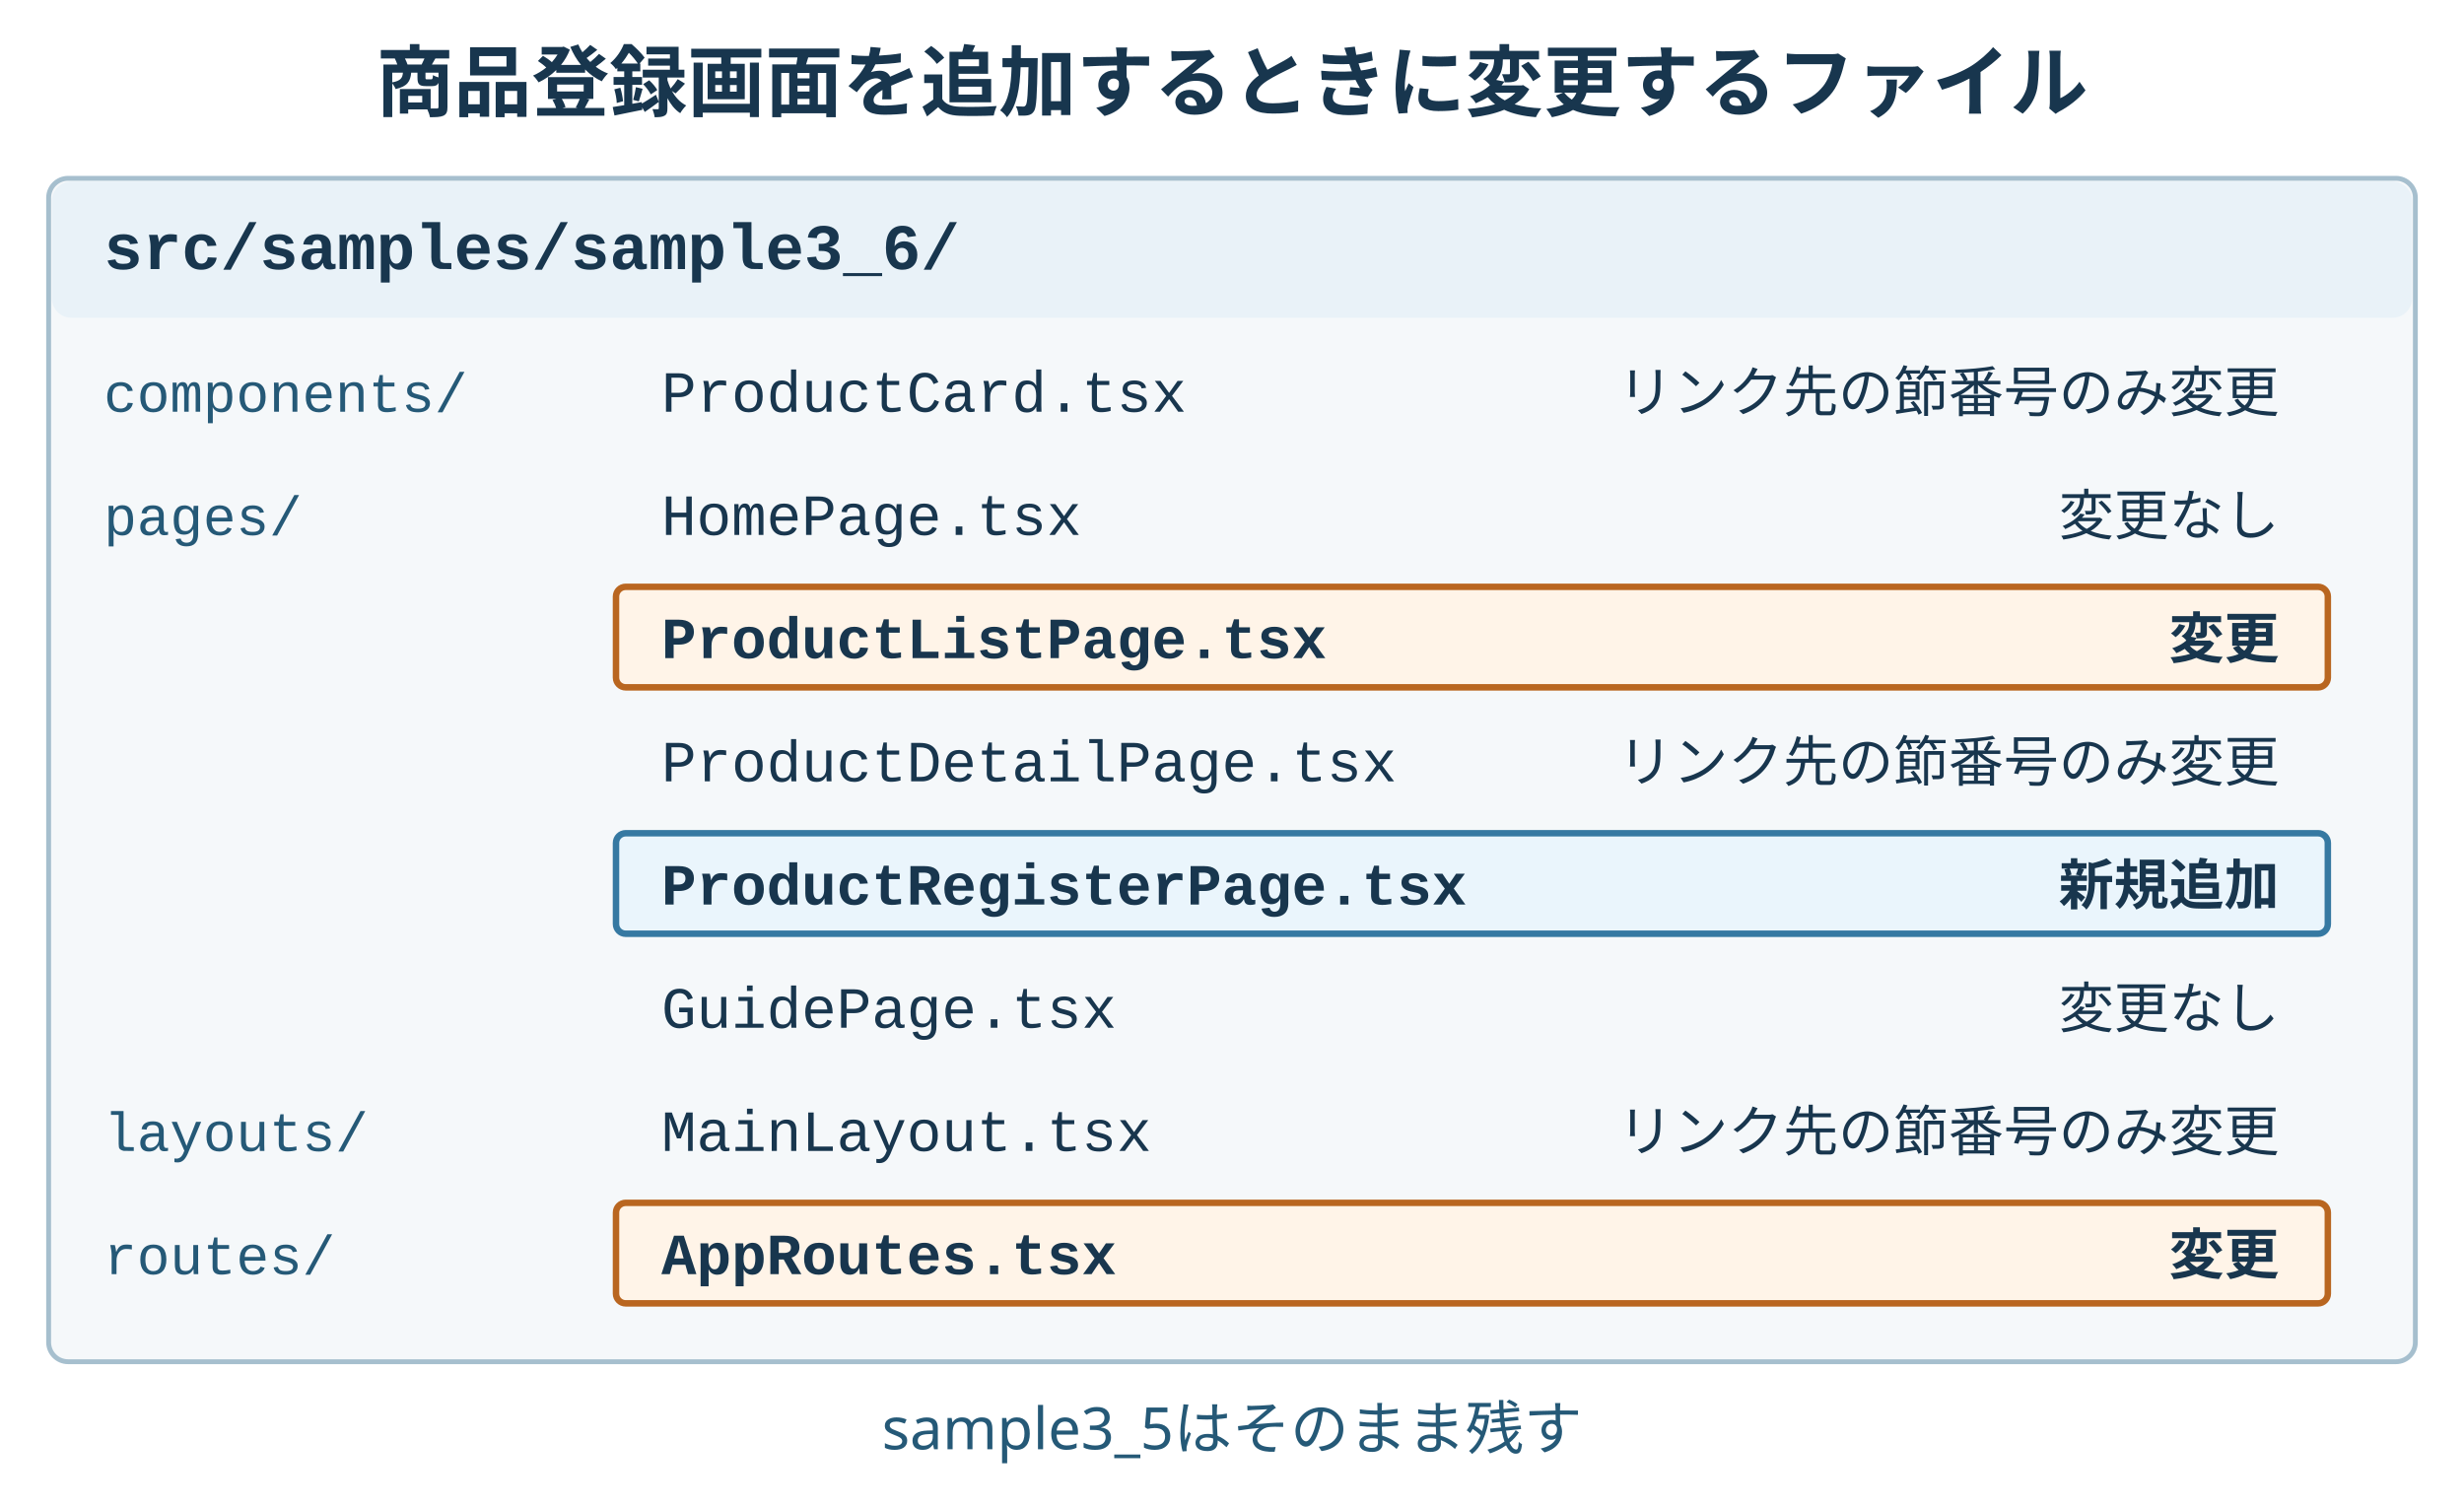
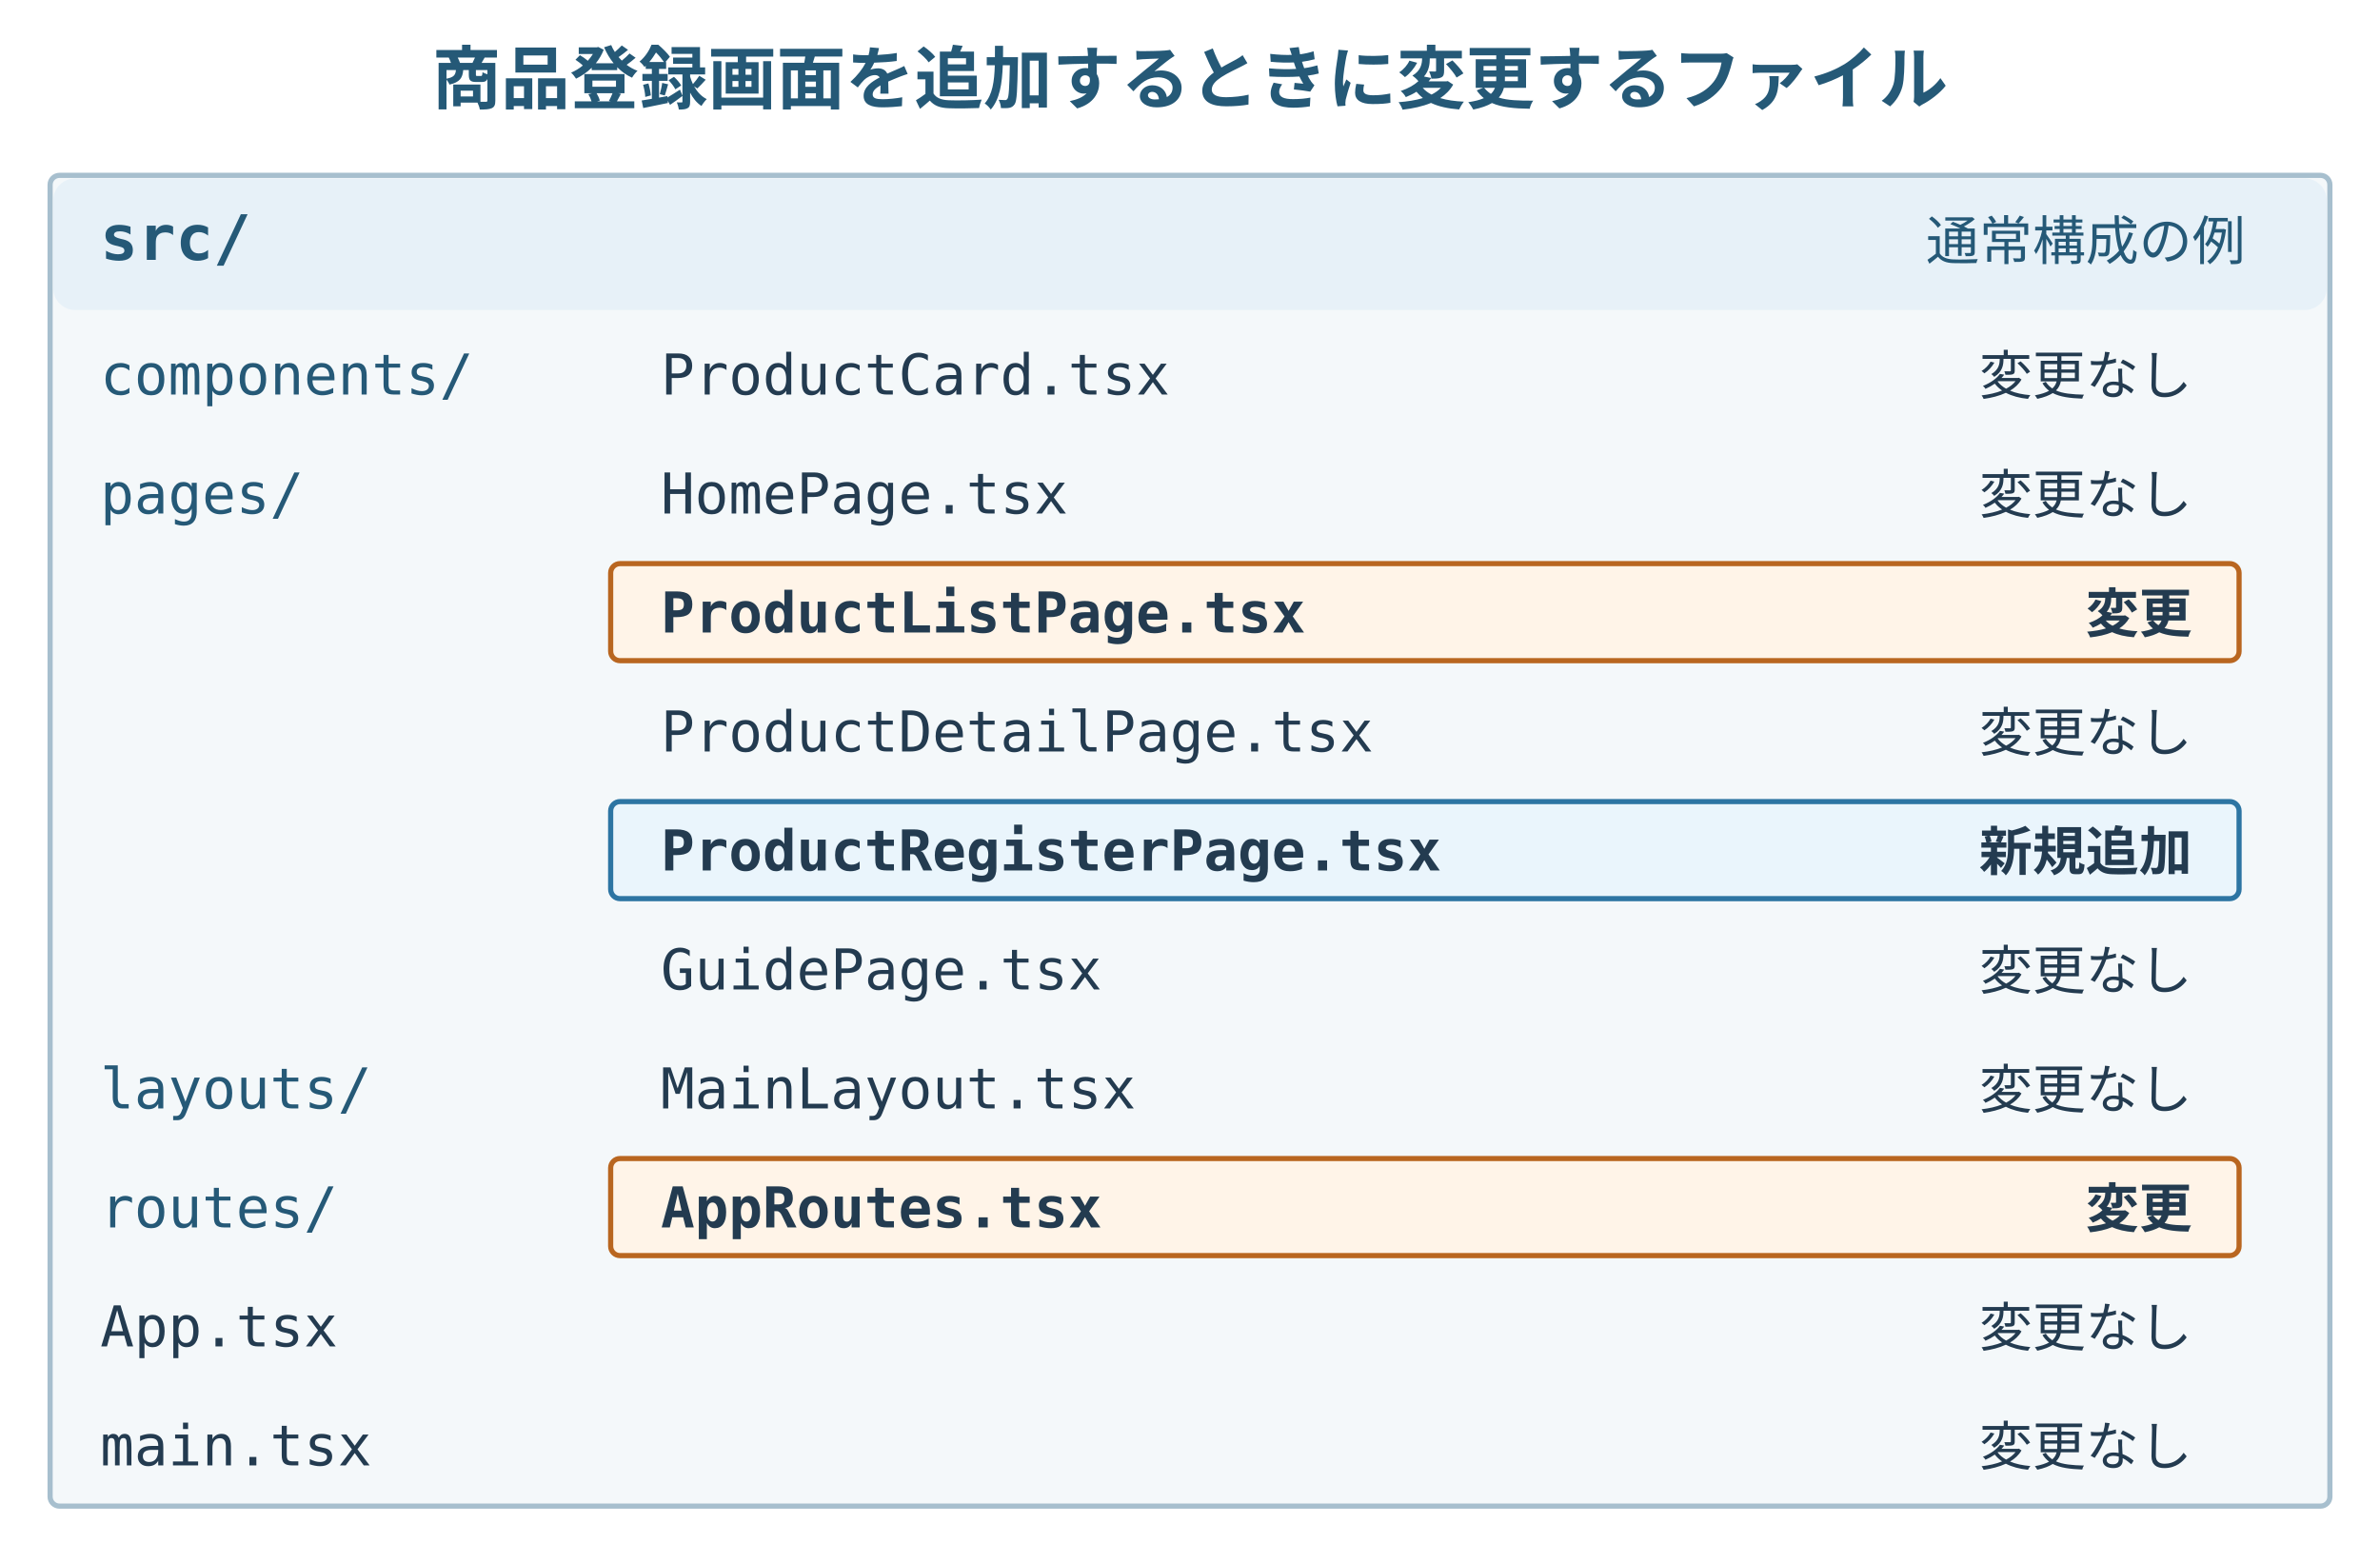
- <svg xmlns="http://www.w3.org/2000/svg" width="760" height="465" viewBox="0 0 760 465" font-family="Meiryo, sans-serif">
-   <text x="380" y="34" font-size="24" fill="#18364e" text-anchor="middle" font-weight="700">商品登録画面を追加するときに変更するファイル</text>
-   <rect x="15" y="55" width="730" height="365" rx="6" fill="#f5f8fa" stroke="#a6bfce" stroke-width="1.5" />
-   <rect x="16" y="56" width="728" height="42" rx="6" fill="#e9f2f8" stroke="none" stroke-width="1.5" />
-   <text x="32" y="83" font-size="20" fill="#18364e" text-anchor="start" font-weight="700" font-family="Courier New, MS Gothic, monospace">src/samples/sample3_6/</text>
-   <text x="32" y="127" font-size="17" fill="#255977" text-anchor="start" font-weight="400" font-family="Courier New, MS Gothic, monospace">components/</text>
-   <text x="204" y="127" font-size="18" fill="#18364e" text-anchor="start" font-weight="400" font-family="Courier New, MS Gothic, monospace">ProductCard.tsx</text>
-   <text x="703" y="127" font-size="17" fill="#18364e" text-anchor="end" font-weight="400">リンク先の節番号のみ変更</text>
-   <text x="32" y="165" font-size="17" fill="#255977" text-anchor="start" font-weight="400" font-family="Courier New, MS Gothic, monospace">pages/</text>
-   <text x="204" y="165" font-size="18" fill="#18364e" text-anchor="start" font-weight="400" font-family="Courier New, MS Gothic, monospace">HomePage.tsx</text>
-   <text x="703" y="165" font-size="17" fill="#18364e" text-anchor="end" font-weight="400">変更なし</text>
-   <rect x="190" y="181" width="528" height="31" rx="3" fill="#fff4e8" stroke="#b96620" stroke-width="2" />
-   <text x="32" y="203" font-size="17" fill="#255977" text-anchor="start" font-weight="400" font-family="Courier New, MS Gothic, monospace" />
-   <text x="204" y="203" font-size="18" fill="#18364e" text-anchor="start" font-weight="700" font-family="Courier New, MS Gothic, monospace">ProductListPage.tsx</text>
-   <text x="703" y="203" font-size="17" fill="#18364e" text-anchor="end" font-weight="700">変更</text>
-   <text x="32" y="241" font-size="17" fill="#255977" text-anchor="start" font-weight="400" font-family="Courier New, MS Gothic, monospace" />
-   <text x="204" y="241" font-size="18" fill="#18364e" text-anchor="start" font-weight="400" font-family="Courier New, MS Gothic, monospace">ProductDetailPage.tsx</text>
-   <text x="703" y="241" font-size="17" fill="#18364e" text-anchor="end" font-weight="400">リンク先の節番号のみ変更</text>
-   <rect x="190" y="257" width="528" height="31" rx="3" fill="#eaf5fc" stroke="#3679a2" stroke-width="2" />
-   <text x="32" y="279" font-size="17" fill="#255977" text-anchor="start" font-weight="400" font-family="Courier New, MS Gothic, monospace" />
-   <text x="204" y="279" font-size="18" fill="#18364e" text-anchor="start" font-weight="700" font-family="Courier New, MS Gothic, monospace">ProductRegisterPage.tsx</text>
-   <text x="703" y="279" font-size="17" fill="#18364e" text-anchor="end" font-weight="700">新規追加</text>
-   <text x="32" y="317" font-size="17" fill="#255977" text-anchor="start" font-weight="400" font-family="Courier New, MS Gothic, monospace" />
-   <text x="204" y="317" font-size="18" fill="#18364e" text-anchor="start" font-weight="400" font-family="Courier New, MS Gothic, monospace">GuidePage.tsx</text>
-   <text x="703" y="317" font-size="17" fill="#18364e" text-anchor="end" font-weight="400">変更なし</text>
-   <text x="32" y="355" font-size="17" fill="#255977" text-anchor="start" font-weight="400" font-family="Courier New, MS Gothic, monospace">layouts/</text>
-   <text x="204" y="355" font-size="18" fill="#18364e" text-anchor="start" font-weight="400" font-family="Courier New, MS Gothic, monospace">MainLayout.tsx</text>
-   <text x="703" y="355" font-size="17" fill="#18364e" text-anchor="end" font-weight="400">リンク先の節番号のみ変更</text>
-   <rect x="190" y="371" width="528" height="31" rx="3" fill="#fff4e8" stroke="#b96620" stroke-width="2" />
-   <text x="32" y="393" font-size="17" fill="#255977" text-anchor="start" font-weight="400" font-family="Courier New, MS Gothic, monospace">routes/</text>
-   <text x="204" y="393" font-size="18" fill="#18364e" text-anchor="start" font-weight="700" font-family="Courier New, MS Gothic, monospace">AppRoutes.tsx</text>
-   <text x="703" y="393" font-size="17" fill="#18364e" text-anchor="end" font-weight="700">変更</text>
-   <text x="380" y="447" font-size="18" fill="#255977" text-anchor="middle" font-weight="400">sample3_5はそのまま残す</text>
+ <svg xmlns="http://www.w3.org/2000/svg" width="760" height="499" viewBox="0 0 760 499" font-family="Meiryo, sans-serif" role="img">
+   <text x="380" y="33" font-size="22" fill="#255977" text-anchor="middle" font-weight="700">商品登録画面を追加するときに変更するファイル</text>
+   <rect x="16" y="56" width="728" height="425" rx="3" fill="#f4f8fa" stroke="#a7bfce" stroke-width="1.65" />
+   <rect x="17" y="57" width="726" height="42" rx="7" fill="#e7f1f8" stroke="none" stroke-width="1.65" />
+   <text x="32" y="83" font-size="20" fill="#255977" text-anchor="start" font-weight="700" font-family="Consolas, MS Gothic, monospace">src/</text>
+   <text x="717" y="83" font-size="17" fill="#255977" text-anchor="end" font-weight="400">通常構成の例</text>
+   <text x="32" y="126" font-size="18" fill="#255977" text-anchor="start" font-weight="400" font-family="Consolas, MS Gothic, monospace">components/</text>
+   <text x="211" y="126" font-size="18" fill="#233b50" text-anchor="start" font-weight="400" font-family="Consolas, MS Gothic, monospace">ProductCard.tsx</text>
+   <text x="700" y="126" font-size="17" fill="#233b50" text-anchor="end" font-weight="400">変更なし</text>
+   <text x="32" y="164" font-size="18" fill="#255977" text-anchor="start" font-weight="400" font-family="Consolas, MS Gothic, monospace">pages/</text>
+   <text x="211" y="164" font-size="18" fill="#233b50" text-anchor="start" font-weight="400" font-family="Consolas, MS Gothic, monospace">HomePage.tsx</text>
+   <text x="700" y="164" font-size="17" fill="#233b50" text-anchor="end" font-weight="400">変更なし</text>
+   <rect x="195" y="180" width="520" height="31" rx="3" fill="#fff4e8" stroke="#b96620" stroke-width="1.65" />
+   <text x="211" y="202" font-size="18" fill="#233b50" text-anchor="start" font-weight="700" font-family="Consolas, MS Gothic, monospace">ProductListPage.tsx</text>
+   <text x="700" y="202" font-size="17" fill="#233b50" text-anchor="end" font-weight="700">変更</text>
+   <text x="211" y="240" font-size="18" fill="#233b50" text-anchor="start" font-weight="400" font-family="Consolas, MS Gothic, monospace">ProductDetailPage.tsx</text>
+   <text x="700" y="240" font-size="17" fill="#233b50" text-anchor="end" font-weight="400">変更なし</text>
+   <rect x="195" y="256" width="520" height="31" rx="3" fill="#eaf5fc" stroke="#2d75a3" stroke-width="1.65" />
+   <text x="211" y="278" font-size="18" fill="#233b50" text-anchor="start" font-weight="700" font-family="Consolas, MS Gothic, monospace">ProductRegisterPage.tsx</text>
+   <text x="700" y="278" font-size="17" fill="#233b50" text-anchor="end" font-weight="700">新規追加</text>
+   <text x="211" y="316" font-size="18" fill="#233b50" text-anchor="start" font-weight="400" font-family="Consolas, MS Gothic, monospace">GuidePage.tsx</text>
+   <text x="700" y="316" font-size="17" fill="#233b50" text-anchor="end" font-weight="400">変更なし</text>
+   <text x="32" y="354" font-size="18" fill="#255977" text-anchor="start" font-weight="400" font-family="Consolas, MS Gothic, monospace">layouts/</text>
+   <text x="211" y="354" font-size="18" fill="#233b50" text-anchor="start" font-weight="400" font-family="Consolas, MS Gothic, monospace">MainLayout.tsx</text>
+   <text x="700" y="354" font-size="17" fill="#233b50" text-anchor="end" font-weight="400">変更なし</text>
+   <rect x="195" y="370" width="520" height="31" rx="3" fill="#fff4e8" stroke="#b96620" stroke-width="1.65" />
+   <text x="32" y="392" font-size="18" fill="#255977" text-anchor="start" font-weight="400" font-family="Consolas, MS Gothic, monospace">routes/</text>
+   <text x="211" y="392" font-size="18" fill="#233b50" text-anchor="start" font-weight="700" font-family="Consolas, MS Gothic, monospace">AppRoutes.tsx</text>
+   <text x="700" y="392" font-size="17" fill="#233b50" text-anchor="end" font-weight="700">変更</text>
+   <text x="32" y="430" font-size="18" fill="#233b50" text-anchor="start" font-weight="400" font-family="Consolas, MS Gothic, monospace">App.tsx</text>
+   <text x="700" y="430" font-size="17" fill="#233b50" text-anchor="end" font-weight="400">変更なし</text>
+   <text x="32" y="468" font-size="18" fill="#233b50" text-anchor="start" font-weight="400" font-family="Consolas, MS Gothic, monospace">main.tsx</text>
+   <text x="700" y="468" font-size="17" fill="#233b50" text-anchor="end" font-weight="400">変更なし</text>
</svg>
